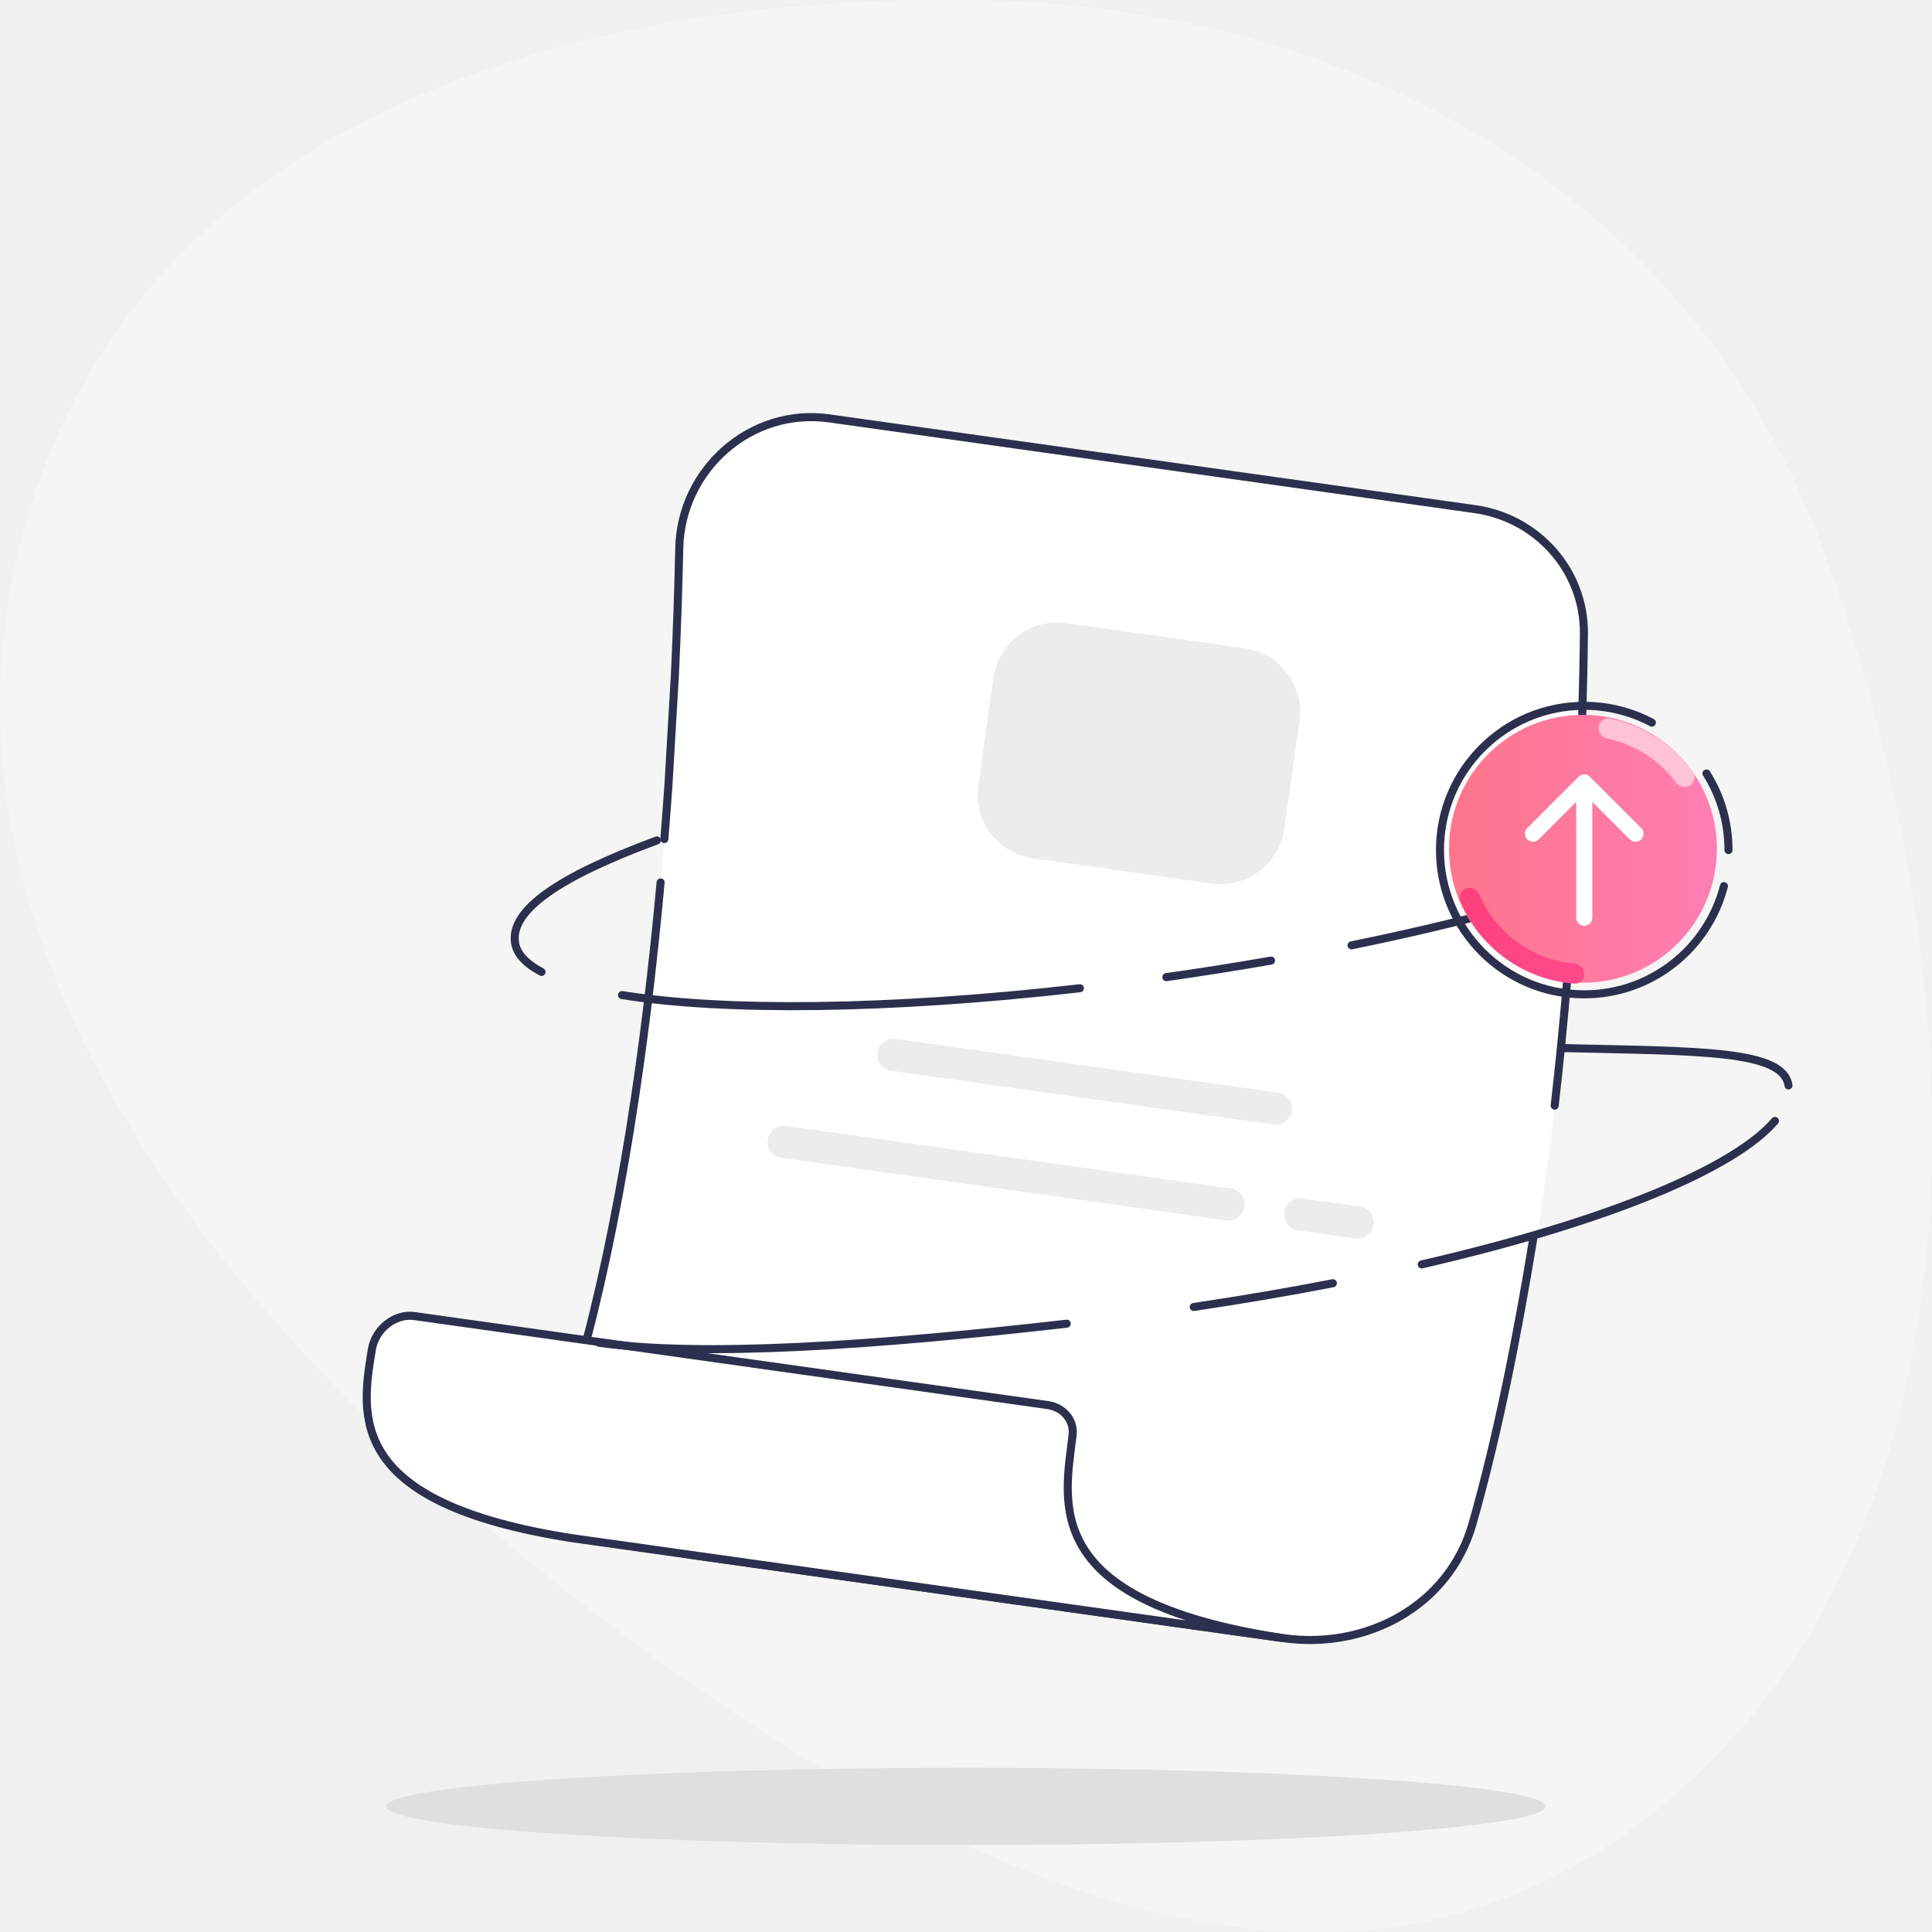
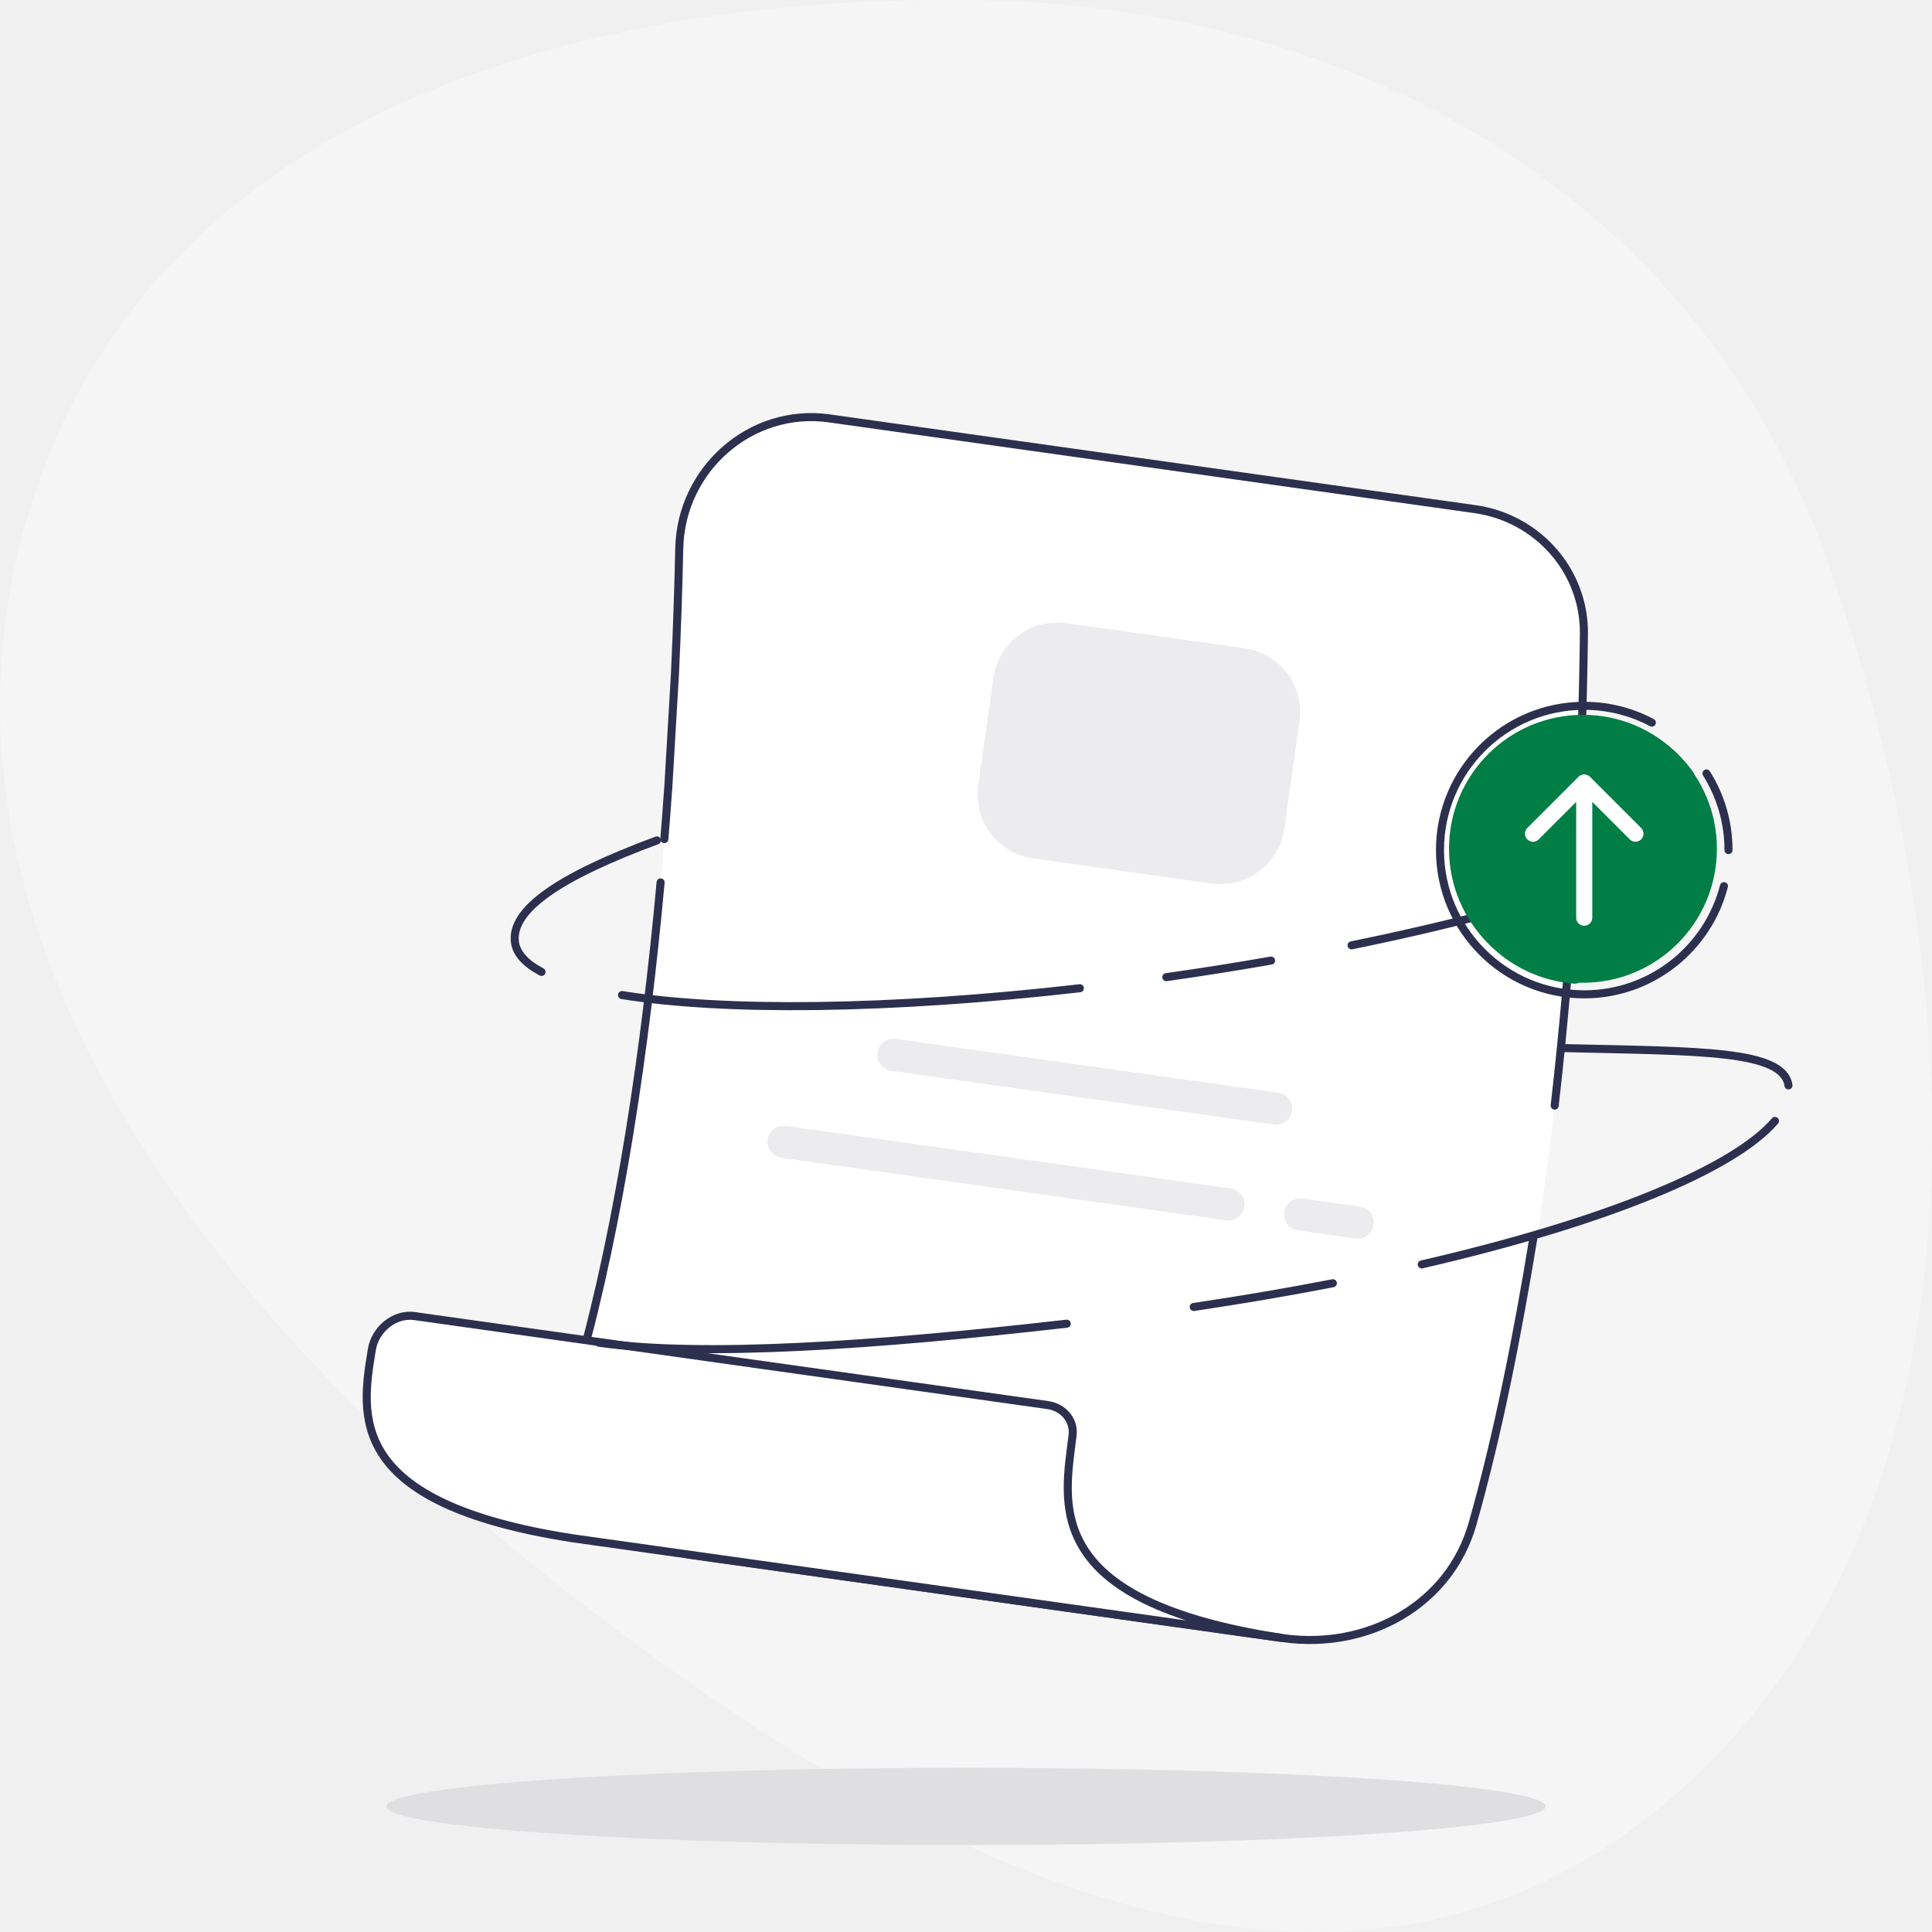
<svg xmlns="http://www.w3.org/2000/svg" width="240" height="240" viewBox="0 0 240 240" fill="none">
  <path fill-rule="evenodd" clip-rule="evenodd" d="M123.268 0.074C168.092 1.211 210.66 23.924 226.849 69.233C246.362 123.844 248.24 192.475 204.067 226.214C161.08 259.047 106.764 227.265 64.664 193.108C25.065 160.98 -11.858 114.49 3.601 63.569C18.946 13.025 74.178 -1.171 123.268 0.074Z" fill="#F5F5F5" />
  <ellipse cx="120" cy="224.4" rx="72" ry="4.8" fill="#DFDFE2" />
  <path d="M71.972 169.805C80.691 138.656 83.766 97.031 84.379 68.111C84.588 58.266 93.266 50.603 103.017 51.973L183.22 63.245C191.003 64.339 196.855 70.924 196.761 78.782C196.401 108.863 193.285 156.079 183.155 189.406C180.093 199.479 169.826 204.96 159.4 203.495L86.113 193.195C75.447 191.696 69.069 180.177 71.972 169.805Z" fill="white" />
  <path d="M193.128 137.345C195.577 116.083 196.568 94.952 196.761 78.777C196.855 70.919 191.003 64.339 183.22 63.245L103.017 51.973C93.266 50.603 84.588 58.284 84.379 68.128C84.275 73.03 84.1 78.296 83.839 83.814L83.029 97.636C82.876 99.814 82.71 102.014 82.528 104.231M190.457 153.919C188.525 165.732 186.045 178.347 182.917 189.312C180.028 199.437 169.826 204.96 159.4 203.495L86.113 193.195C75.447 191.696 69.07 180.174 71.973 169.802C77.024 151.754 80.181 130.19 82.062 109.618" stroke="#2C304E" stroke-linecap="round" />
  <path d="M110.977 131.039L158.51 137.719" stroke="#ECECEE" stroke-width="4" stroke-linecap="round" />
  <path d="M97.34 141.846L152.597 149.612M168.639 151.866L161.51 150.864" stroke="#ECECEE" stroke-width="4" stroke-linecap="round" />
  <path d="M71.176 191.096C42.949 186.73 44.856 175.796 46.196 167.633C46.603 165.149 48.992 163.136 51.484 163.487L130.16 174.544C132.055 174.81 133.464 176.387 133.239 178.287C132.254 186.587 129.062 198.807 159.112 203.454L71.176 191.096Z" fill="white" />
  <path d="M46.196 167.633L45.702 167.552L46.196 167.633ZM71.176 191.096L71.1 191.59L71.107 191.591L71.176 191.096ZM159.112 203.454L159.043 203.95C159.315 203.988 159.567 203.799 159.607 203.527C159.647 203.256 159.46 203.002 159.189 202.96L159.112 203.454ZM133.239 178.287L133.735 178.346L133.735 178.346L133.239 178.287ZM45.702 167.552C45.038 171.602 44.173 176.579 47.183 181.067C50.19 185.549 56.954 189.402 71.1 191.59L71.253 190.602C57.172 188.424 50.776 184.627 48.014 180.51C45.256 176.398 46.014 171.826 46.689 167.714L45.702 167.552ZM51.415 163.982L130.09 175.039L130.23 174.049L51.554 162.991L51.415 163.982ZM159.182 202.959L71.246 190.601L71.107 191.591L159.043 203.95L159.182 202.959ZM132.742 178.228C132.258 182.309 131.165 187.646 134.11 192.5C137.065 197.37 143.973 201.619 159.036 203.949L159.189 202.96C144.201 200.642 137.681 196.457 134.965 191.981C132.239 187.488 133.235 182.565 133.735 178.346L132.742 178.228ZM130.09 175.039C131.757 175.273 132.931 176.638 132.742 178.228L133.735 178.346C133.997 176.136 132.352 174.347 130.23 174.049L130.09 175.039ZM46.689 167.714C47.059 165.459 49.229 163.675 51.415 163.982L51.554 162.991C48.755 162.598 46.148 164.839 45.702 167.552L46.689 167.714Z" fill="#2C304E" />
  <rect x="124.514" y="76.297" width="38.4" height="29.509" rx="8" transform="rotate(8 124.514 76.2969)" fill="#ECECEE" />
  <path d="M148.29 162.358C154.374 161.453 160.143 160.464 165.574 159.408M222.172 134.834C221.517 130.428 211.081 130.597 194.4 130.2M74.4 166.8C87.278 168.593 108.516 167.17 132.513 164.433M176.615 157.07C200.072 151.659 215.536 145.056 220.492 139.245" stroke="#2C304E" stroke-linecap="round" />
  <path d="M144.887 121.385C149.328 120.755 153.674 120.066 157.895 119.326M81.6 104.4C69.317 108.943 63.407 113.076 63.974 117.075C64.173 118.476 65.312 119.698 67.27 120.737M77.27 123.609C89.942 125.663 110.536 125.468 134.145 122.763M167.895 117.433C181.07 114.748 192.653 111.603 201.645 108.346" stroke="#2C304E" stroke-linecap="round" />
  <g clip-path="url(#clip0_3130_240821)">
    <path d="M214.72 105.6C214.72 102.102 213.718 98.838 211.985 96.08M205.2 89.766C202.695 88.434 199.835 87.68 196.8 87.68C186.903 87.68 178.88 95.703 178.88 105.6C178.88 115.497 186.903 123.52 196.8 123.52C205.15 123.52 212.166 117.809 214.155 110.08" stroke="#2C304E" stroke-linecap="round" />
    <ellipse cx="196.64" cy="105.439" rx="16.64" ry="16.64" fill="url(#paint0_linear_3130_240821)" />
    <path d="M195.8 114C195.8 114.552 196.248 115 196.8 115C197.352 115 197.8 114.552 197.8 114H195.8ZM197.507 96.493C197.117 96.102 196.483 96.102 196.093 96.493L189.729 102.857C189.338 103.247 189.338 103.881 189.729 104.271C190.12 104.662 190.753 104.662 191.143 104.271L196.8 98.614L202.457 104.271C202.847 104.662 203.481 104.662 203.871 104.271C204.262 103.881 204.262 103.247 203.871 102.857L197.507 96.493ZM197.8 114V97.2H195.8V114H197.8Z" fill="white" />
    <path d="M196.8 120.991C196.8 121.68 196.24 122.244 195.553 122.192C192.481 121.961 189.525 120.881 187.019 119.061C184.514 117.241 182.573 114.763 181.404 111.912C181.143 111.275 181.506 110.568 182.161 110.355C182.817 110.142 183.516 110.504 183.786 111.138C184.786 113.488 186.408 115.531 188.486 117.042C190.565 118.552 193.009 119.463 195.554 119.688C196.24 119.749 196.8 120.302 196.8 120.991Z" fill="url(#paint1_linear_3130_240821)" />
-     <path d="M198.593 90.313C198.673 89.628 199.295 89.134 199.971 89.265C202.03 89.665 203.998 90.451 205.771 91.585C207.543 92.72 209.081 94.178 210.306 95.88C210.709 96.44 210.52 97.211 209.932 97.571C209.344 97.93 208.58 97.741 208.17 97.187C207.147 95.805 205.879 94.618 204.425 93.688C202.971 92.757 201.362 92.102 199.679 91.752C199.004 91.612 198.513 90.998 198.593 90.313Z" fill="#FFC2D6" />
+     <path d="M198.593 90.313C198.673 89.628 199.295 89.134 199.971 89.265C202.03 89.665 203.998 90.451 205.771 91.585C207.543 92.72 209.081 94.178 210.306 95.88C210.709 96.44 210.52 97.211 209.932 97.571C209.344 97.93 208.58 97.741 208.17 97.187C207.147 95.805 205.879 94.618 204.425 93.688C202.971 92.757 201.362 92.102 199.679 91.752C199.004 91.612 198.513 90.998 198.593 90.313Z" fill="#007E45" />
  </g>
  <defs>
    <linearGradient id="paint0_linear_3130_240821" x1="180" y1="105.439" x2="213.28" y2="105.439" gradientUnits="userSpaceOnUse">
-       <stop stop-color="#FF758C" />
-       <stop offset="1" stop-color="#FF7EB3" />
+       <stop stop-color="#007E45" />
+       <stop offset="1" stop-color="#007E45" />
    </linearGradient>
    <linearGradient id="paint1_linear_3130_240821" x1="192.374" y1="86.399" x2="206.099" y2="129.613" gradientUnits="userSpaceOnUse">
-       <stop stop-color="#FF3366" />
-       <stop offset="1" stop-color="#FE5196" />
+       <stop stop-color="#007E45" />
+       <stop offset="1" stop-color="#007E45" />
    </linearGradient>
    <clipPath id="clip0_3130_240821">
      <rect width="38.4" height="38.4" fill="white" transform="translate(177.6 86.4004)" />
    </clipPath>
  </defs>
</svg>
